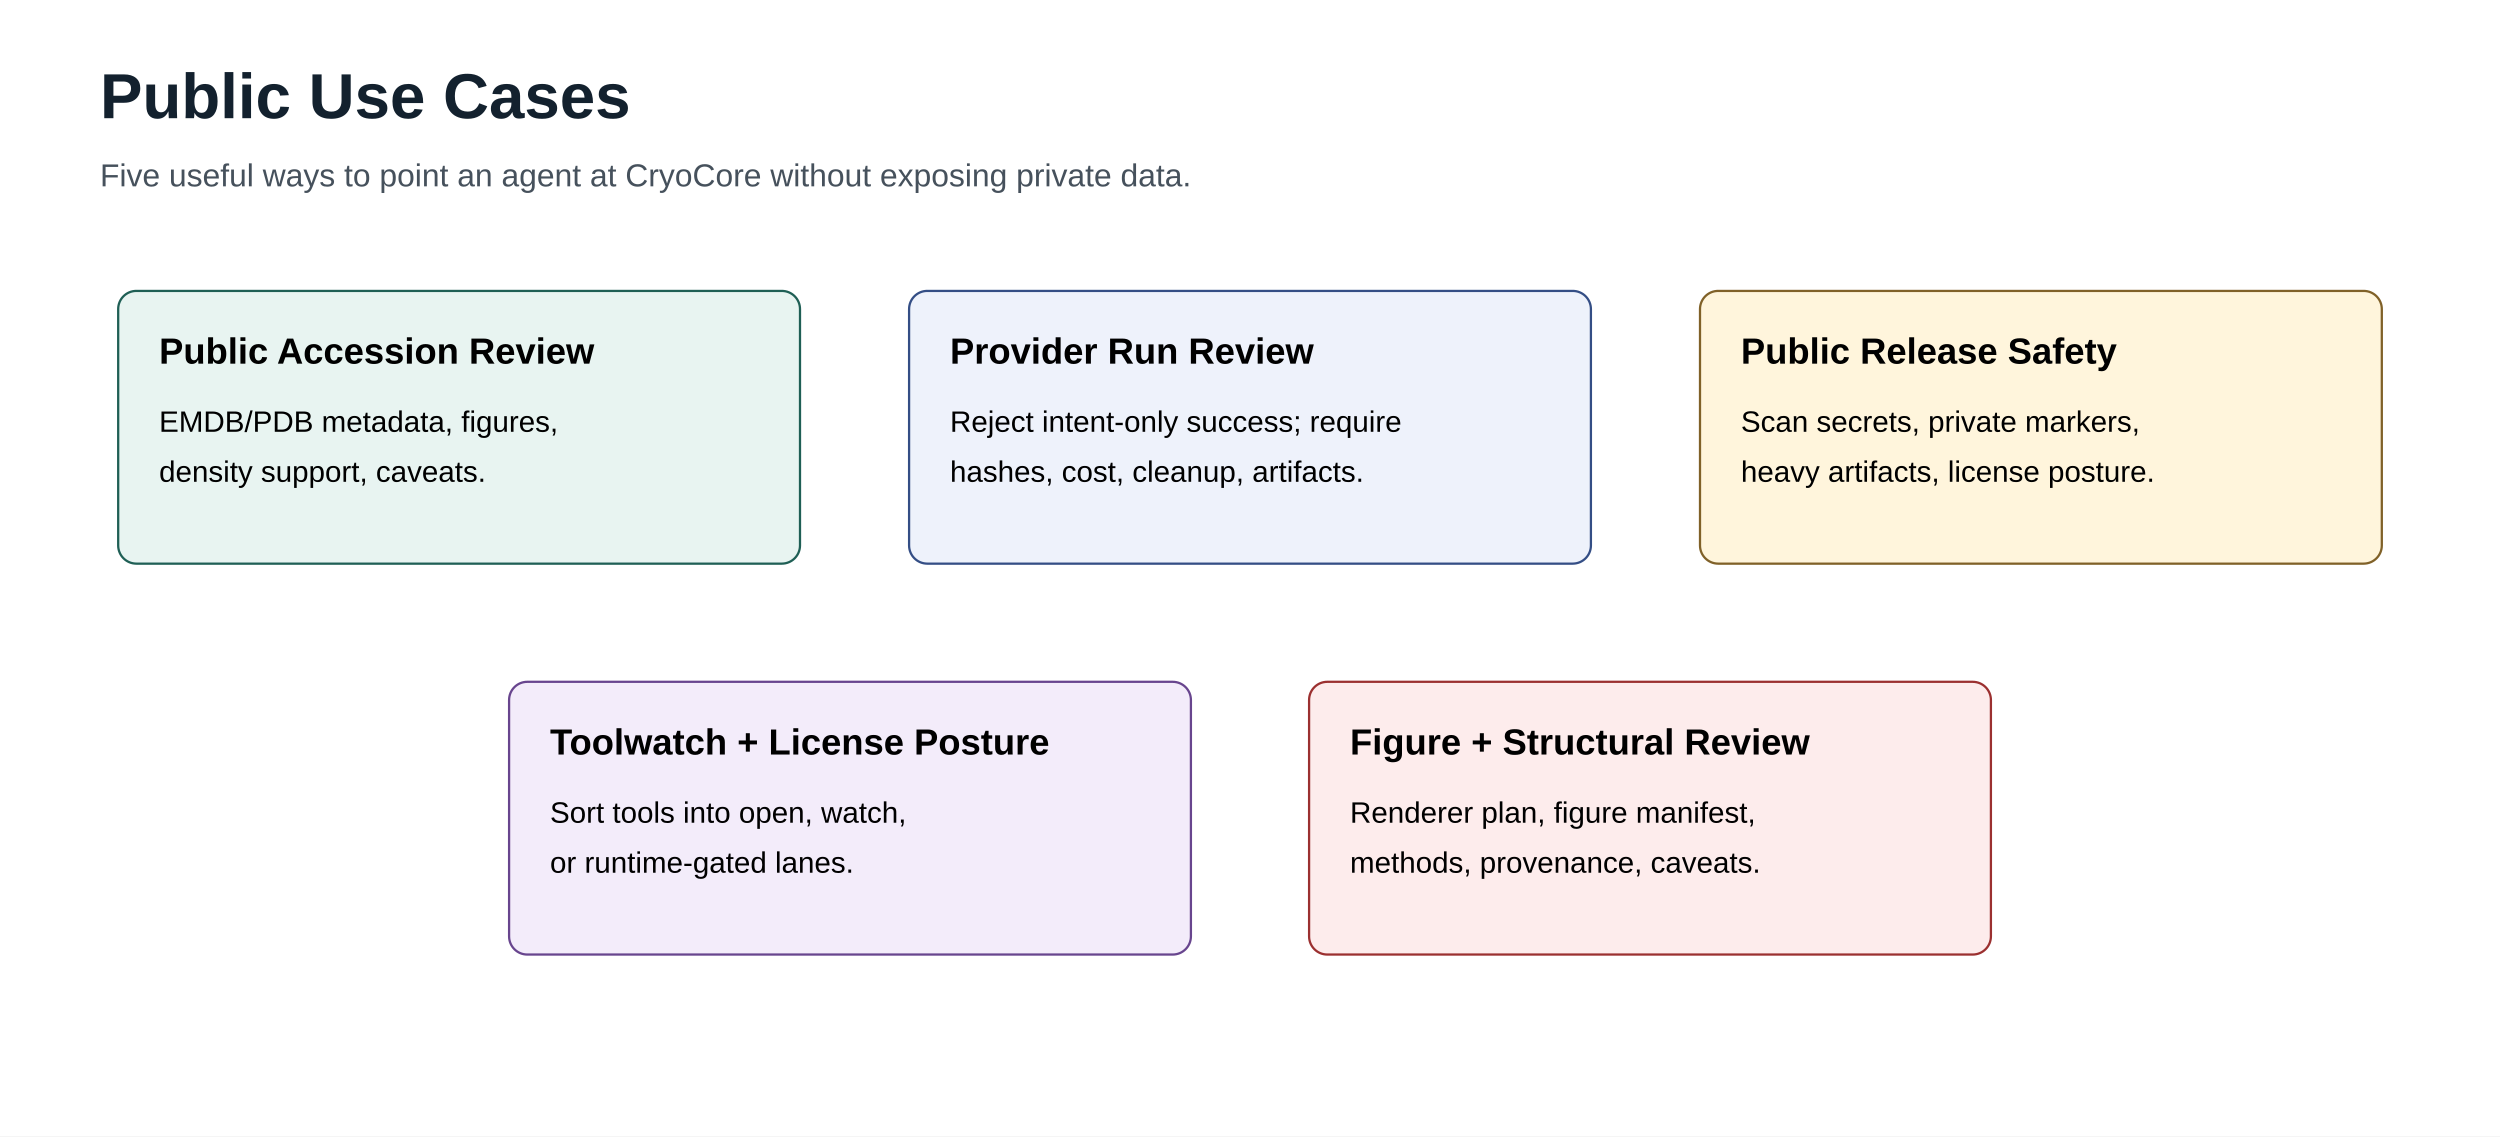
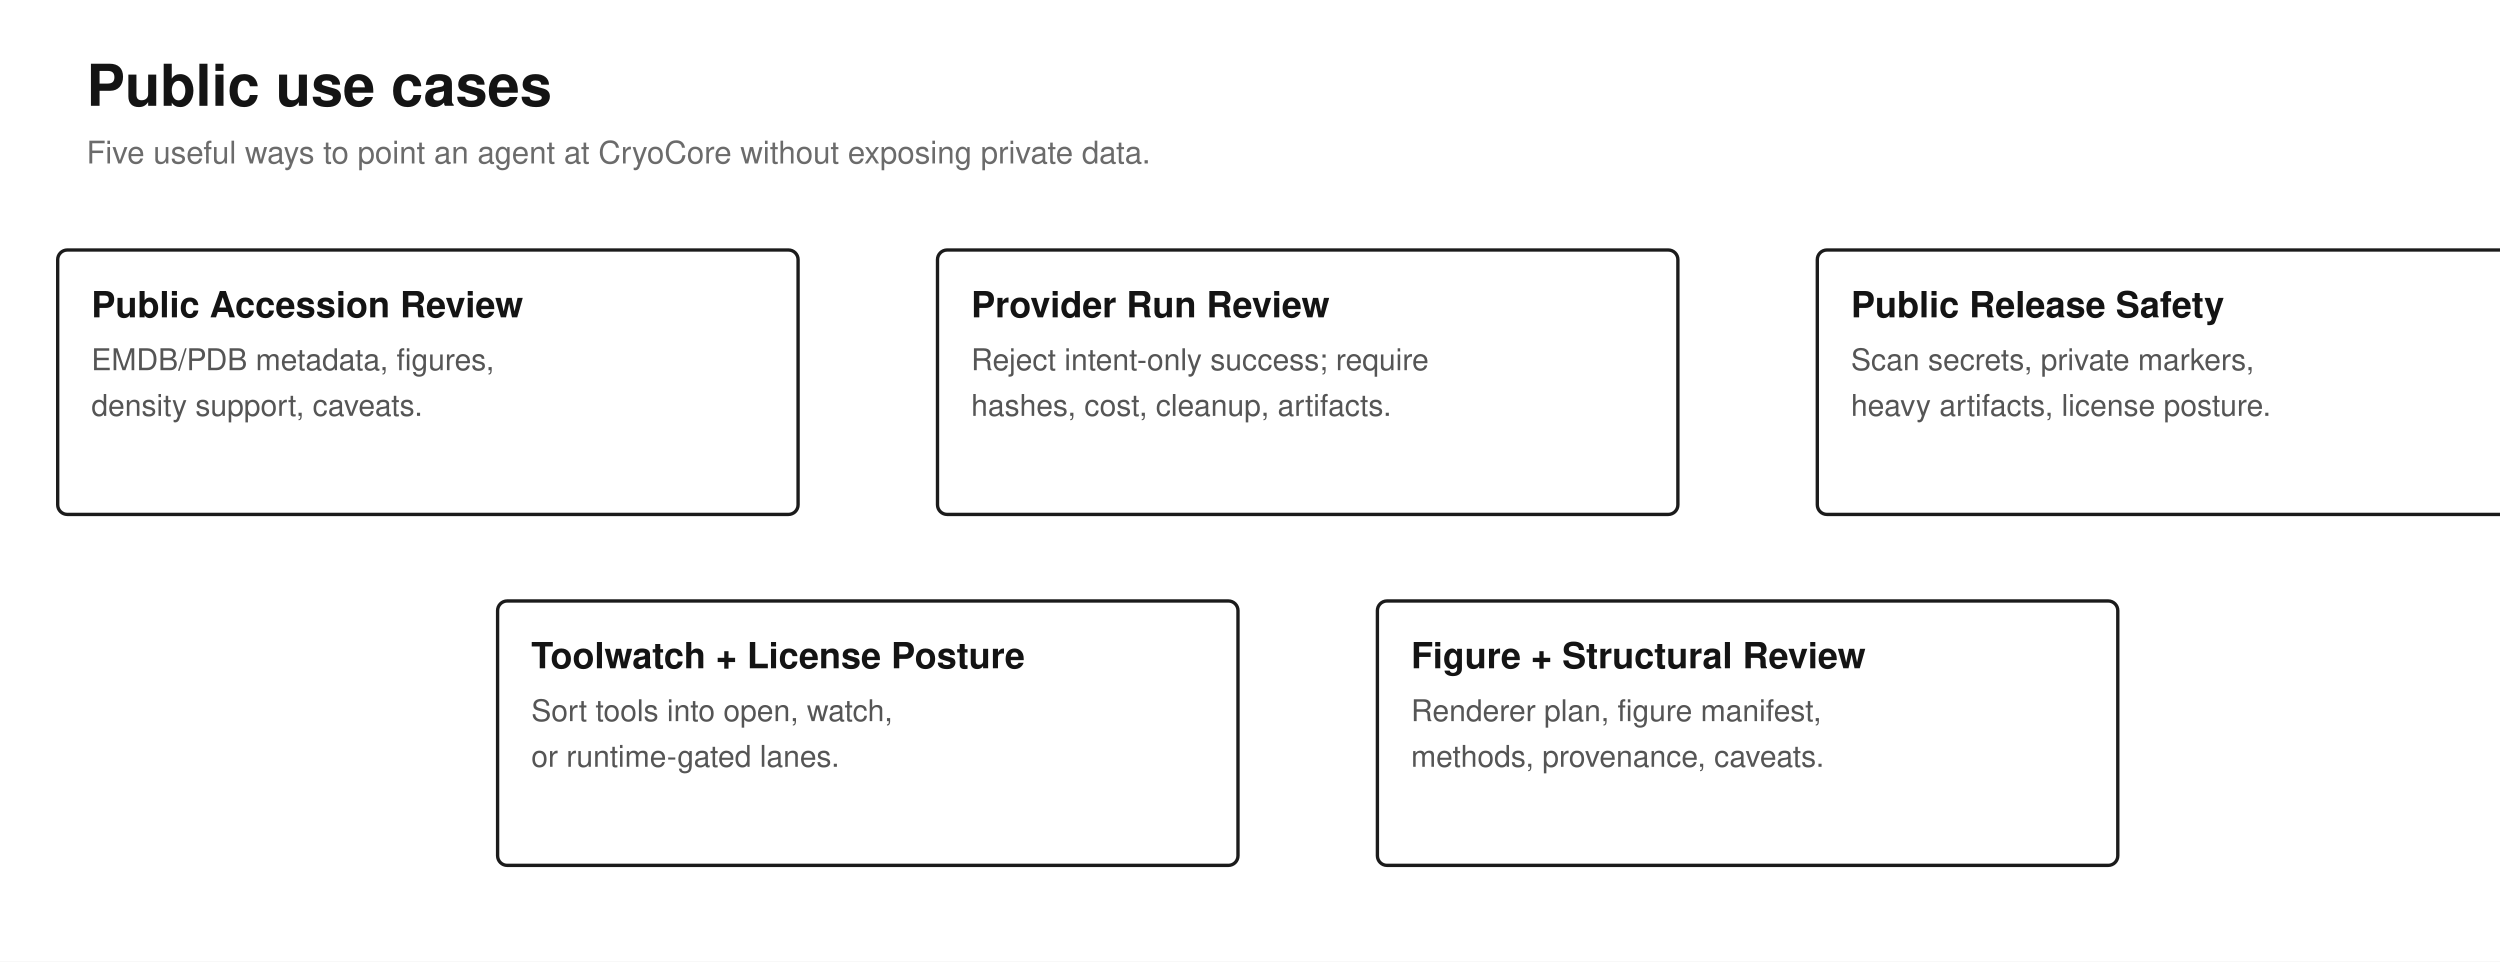
- <svg xmlns="http://www.w3.org/2000/svg" width="1100" height="500" viewBox="0 0 1100 500" role="img" aria-label="CryoCore public use case map">
-   <rect width="1100" height="500" fill="#ffffff" />
-   <text x="44" y="52" font-family="Arial" font-size="28" font-weight="700" fill="#13212e">Public Use Cases</text>
-   <text x="44" y="82" font-family="Arial" font-size="14" fill="#46515c">Five useful ways to point an agent at CryoCore without exposing private data.</text>
-   <g transform="translate(52 128)">
-     <rect width="300" height="120" rx="8" fill="#e8f4f1" stroke="#1f5f55" />
-     <text x="18" y="32" font-family="Arial" font-size="16" font-weight="700">Public Accession Review</text>
-     <text x="18" y="62" font-family="Arial" font-size="13">EMDB/PDB metadata, figures,</text>
-     <text x="18" y="84" font-family="Arial" font-size="13">density support, caveats.</text>
+ <svg xmlns="http://www.w3.org/2000/svg" width="1040" height="400" viewBox="0 0 1040 400" font-family="Helvetica, Arial, sans-serif" role="img" aria-label="use-case-map">
+   <defs>
+     <marker id="ar" markerWidth="9" markerHeight="9" refX="6" refY="4" orient="auto">
+       <path d="M0,0 L7,4 L0,8" fill="none" stroke="#1b1b1b" stroke-width="1.4" stroke-linecap="round" stroke-linejoin="round" />
+     </marker>
+   </defs>
+   <rect width="1040" height="400" fill="#ffffff" />
+   <text x="36" y="44" font-size="24" fill="#141414" font-weight="700" text-anchor="start">Public use cases</text>
+   <text x="36" y="68" font-size="13" fill="#6b6b6b" font-weight="400" text-anchor="start">Five useful ways to point an agent at CryoCore without exposing private data.</text>
+   <g transform="translate(24 104)">
+     <rect width="308" height="110" rx="4" fill="#ffffff" stroke="#1b1b1b" stroke-width="1.4" />
+     <text x="14" y="28" font-size="15" fill="#141414" font-weight="700" text-anchor="start">Public Accession Review</text>
+     <text x="14" y="50" font-size="12.5" fill="#555555" font-weight="400" text-anchor="start">EMDB/PDB metadata, figures,</text>
+     <text x="14" y="69" font-size="12.5" fill="#555555" font-weight="400" text-anchor="start">density support, caveats.</text>
  </g>
-   <g transform="translate(400 128)">
-     <rect width="300" height="120" rx="8" fill="#eef2fb" stroke="#344e85" />
-     <text x="18" y="32" font-family="Arial" font-size="16" font-weight="700">Provider Run Review</text>
-     <text x="18" y="62" font-family="Arial" font-size="13">Reject intent-only success; require</text>
-     <text x="18" y="84" font-family="Arial" font-size="13">hashes, cost, cleanup, artifacts.</text>
+   <g transform="translate(390 104)">
+     <rect width="308" height="110" rx="4" fill="#ffffff" stroke="#1b1b1b" stroke-width="1.4" />
+     <text x="14" y="28" font-size="15" fill="#141414" font-weight="700" text-anchor="start">Provider Run Review</text>
+     <text x="14" y="50" font-size="12.5" fill="#555555" font-weight="400" text-anchor="start">Reject intent-only success; require</text>
+     <text x="14" y="69" font-size="12.5" fill="#555555" font-weight="400" text-anchor="start">hashes, cost, cleanup, artifacts.</text>
  </g>
-   <g transform="translate(748 128)">
-     <rect width="300" height="120" rx="8" fill="#fff5dc" stroke="#806128" />
-     <text x="18" y="32" font-family="Arial" font-size="16" font-weight="700">Public Release Safety</text>
-     <text x="18" y="62" font-family="Arial" font-size="13">Scan secrets, private markers,</text>
-     <text x="18" y="84" font-family="Arial" font-size="13">heavy artifacts, license posture.</text>
+   <g transform="translate(756 104)">
+     <rect width="308" height="110" rx="4" fill="#ffffff" stroke="#1b1b1b" stroke-width="1.4" />
+     <text x="14" y="28" font-size="15" fill="#141414" font-weight="700" text-anchor="start">Public Release Safety</text>
+     <text x="14" y="50" font-size="12.5" fill="#555555" font-weight="400" text-anchor="start">Scan secrets, private markers,</text>
+     <text x="14" y="69" font-size="12.5" fill="#555555" font-weight="400" text-anchor="start">heavy artifacts, license posture.</text>
  </g>
-   <g transform="translate(224 300)">
-     <rect width="300" height="120" rx="8" fill="#f3ecfa" stroke="#68458e" />
-     <text x="18" y="32" font-family="Arial" font-size="16" font-weight="700">Toolwatch + License Posture</text>
-     <text x="18" y="62" font-family="Arial" font-size="13">Sort tools into open, watch,</text>
-     <text x="18" y="84" font-family="Arial" font-size="13">or runtime-gated lanes.</text>
+   <g transform="translate(207 250)">
+     <rect width="308" height="110" rx="4" fill="#ffffff" stroke="#1b1b1b" stroke-width="1.4" />
+     <text x="14" y="28" font-size="15" fill="#141414" font-weight="700" text-anchor="start">Toolwatch + License Posture</text>
+     <text x="14" y="50" font-size="12.5" fill="#555555" font-weight="400" text-anchor="start">Sort tools into open, watch,</text>
+     <text x="14" y="69" font-size="12.5" fill="#555555" font-weight="400" text-anchor="start">or runtime-gated lanes.</text>
  </g>
-   <g transform="translate(576 300)">
-     <rect width="300" height="120" rx="8" fill="#fdecec" stroke="#9b3030" />
-     <text x="18" y="32" font-family="Arial" font-size="16" font-weight="700">Figure + Structural Review</text>
-     <text x="18" y="62" font-family="Arial" font-size="13">Renderer plan, figure manifest,</text>
-     <text x="18" y="84" font-family="Arial" font-size="13">methods, provenance, caveats.</text>
+   <g transform="translate(573 250)">
+     <rect width="308" height="110" rx="4" fill="#ffffff" stroke="#1b1b1b" stroke-width="1.4" />
+     <text x="14" y="28" font-size="15" fill="#141414" font-weight="700" text-anchor="start">Figure + Structural Review</text>
+     <text x="14" y="50" font-size="12.5" fill="#555555" font-weight="400" text-anchor="start">Renderer plan, figure manifest,</text>
+     <text x="14" y="69" font-size="12.5" fill="#555555" font-weight="400" text-anchor="start">methods, provenance, caveats.</text>
  </g>
</svg>
